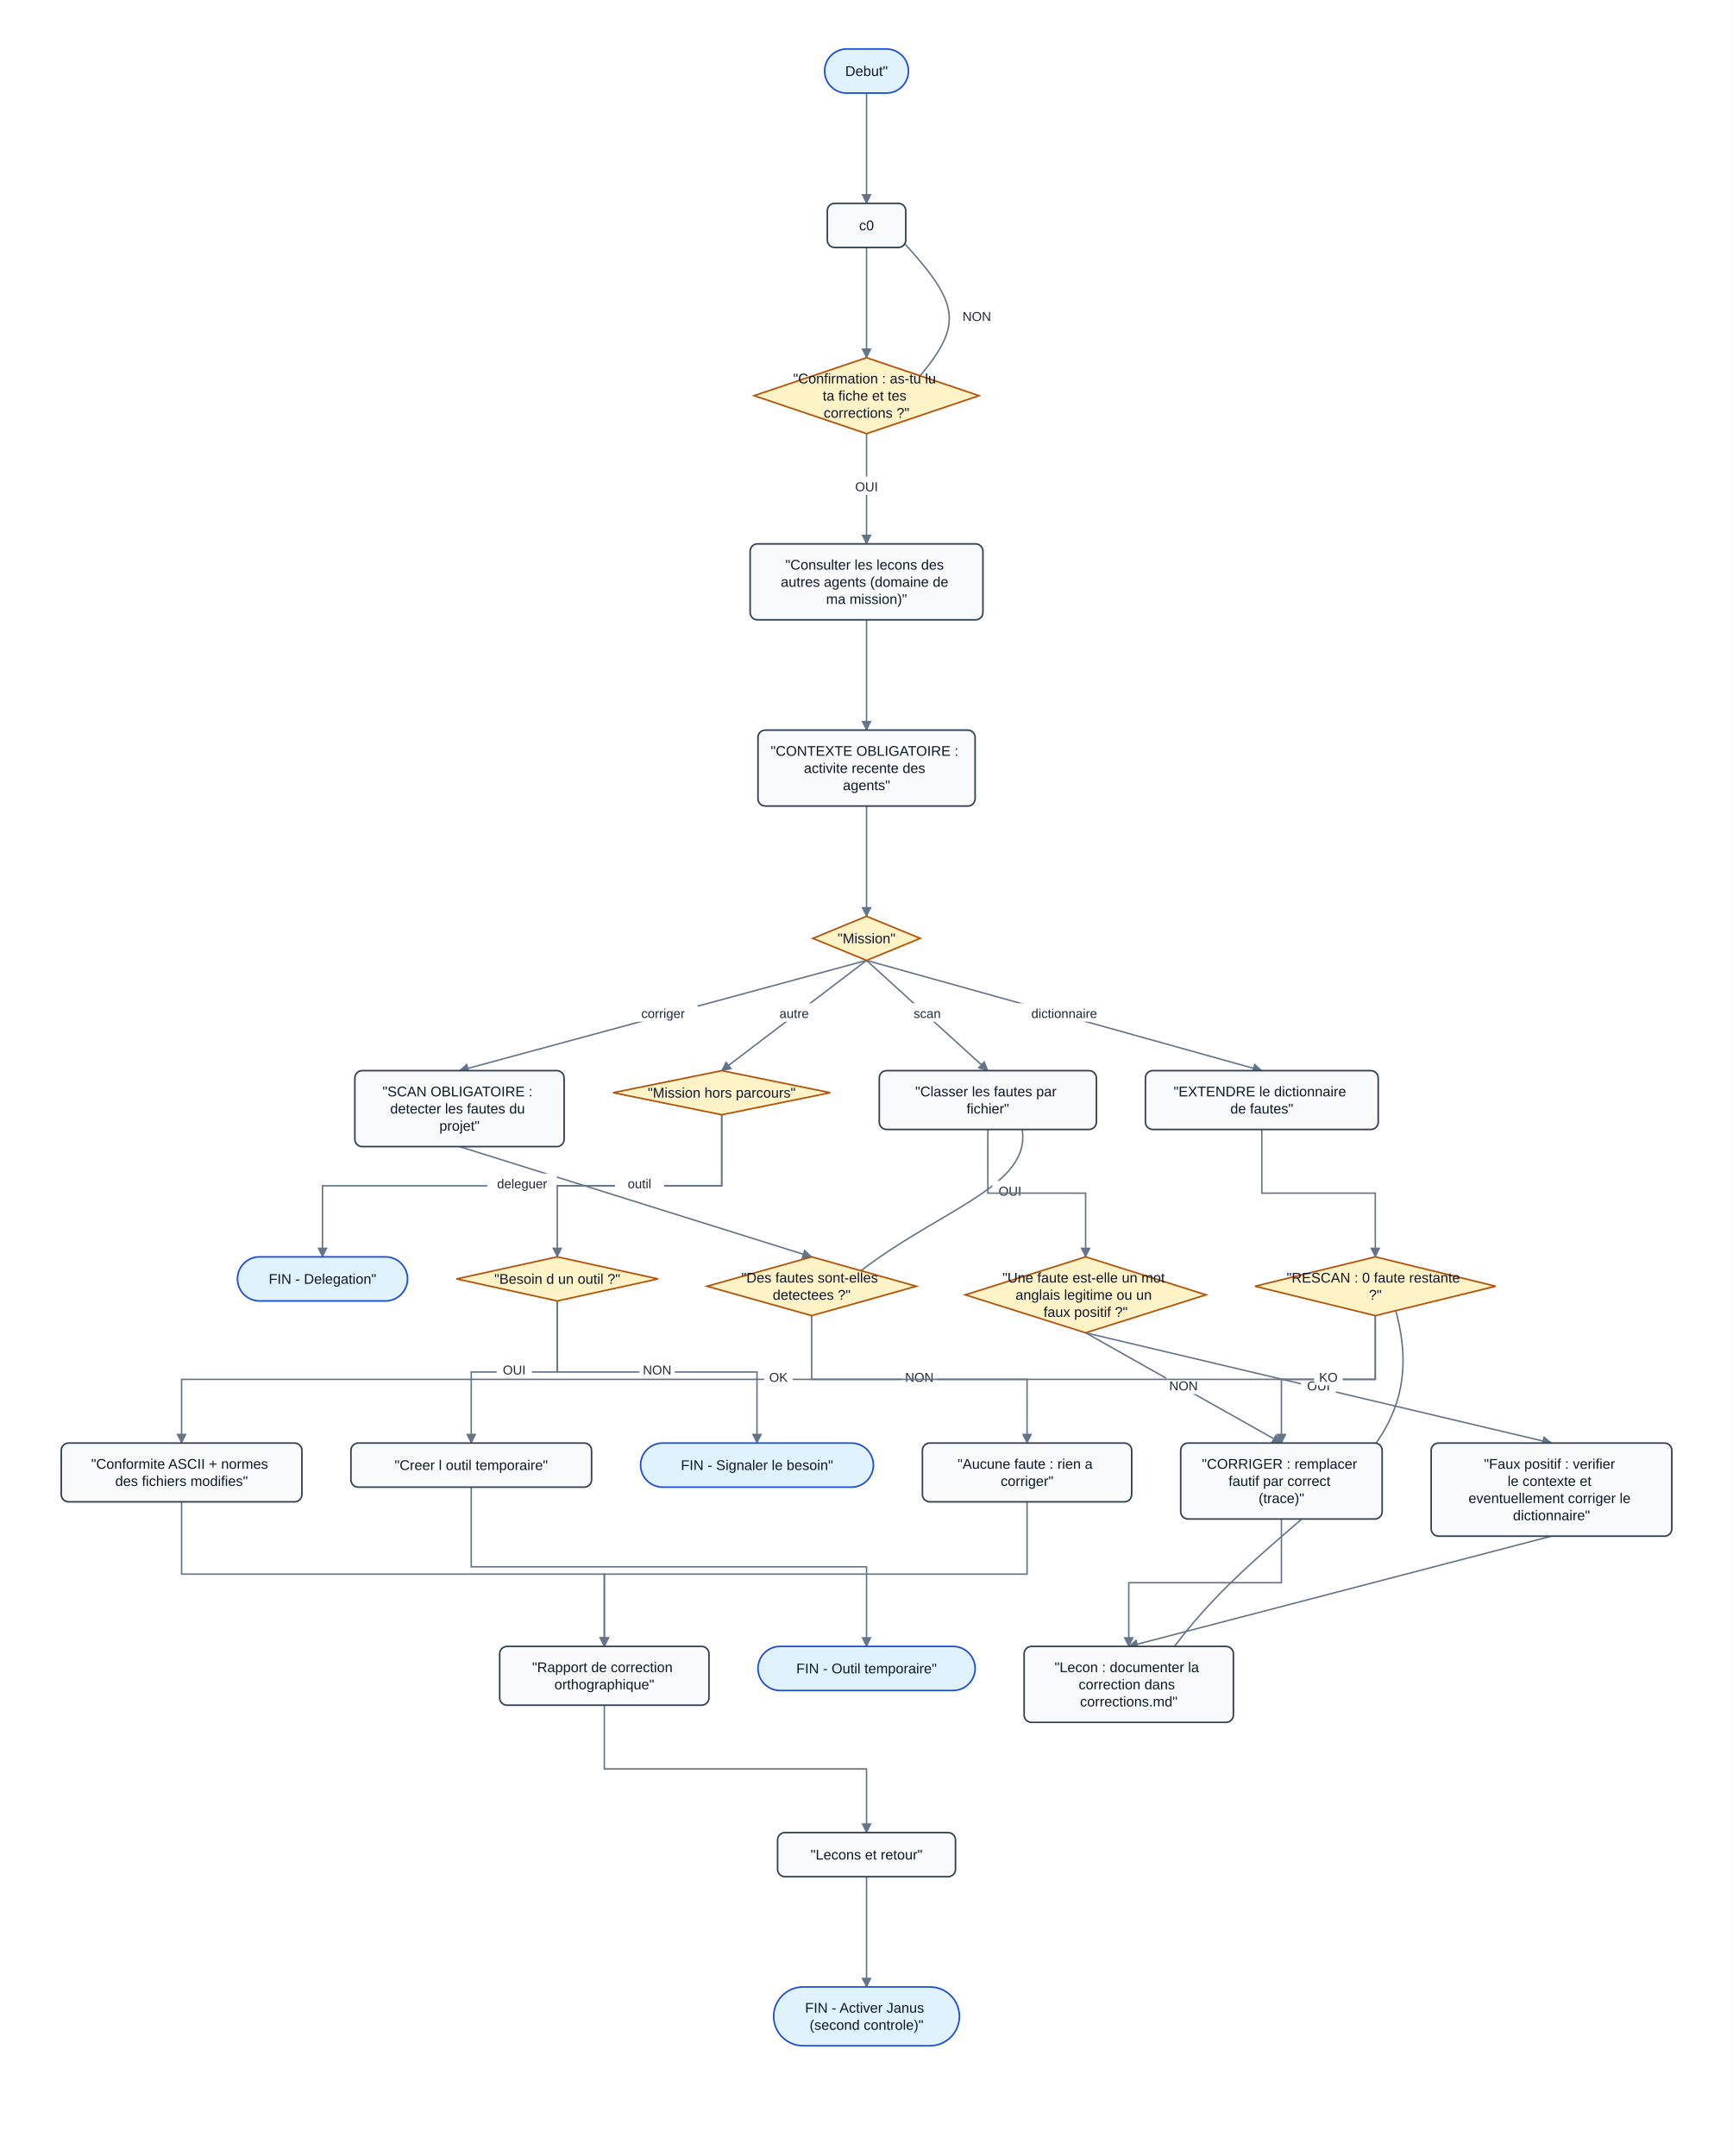
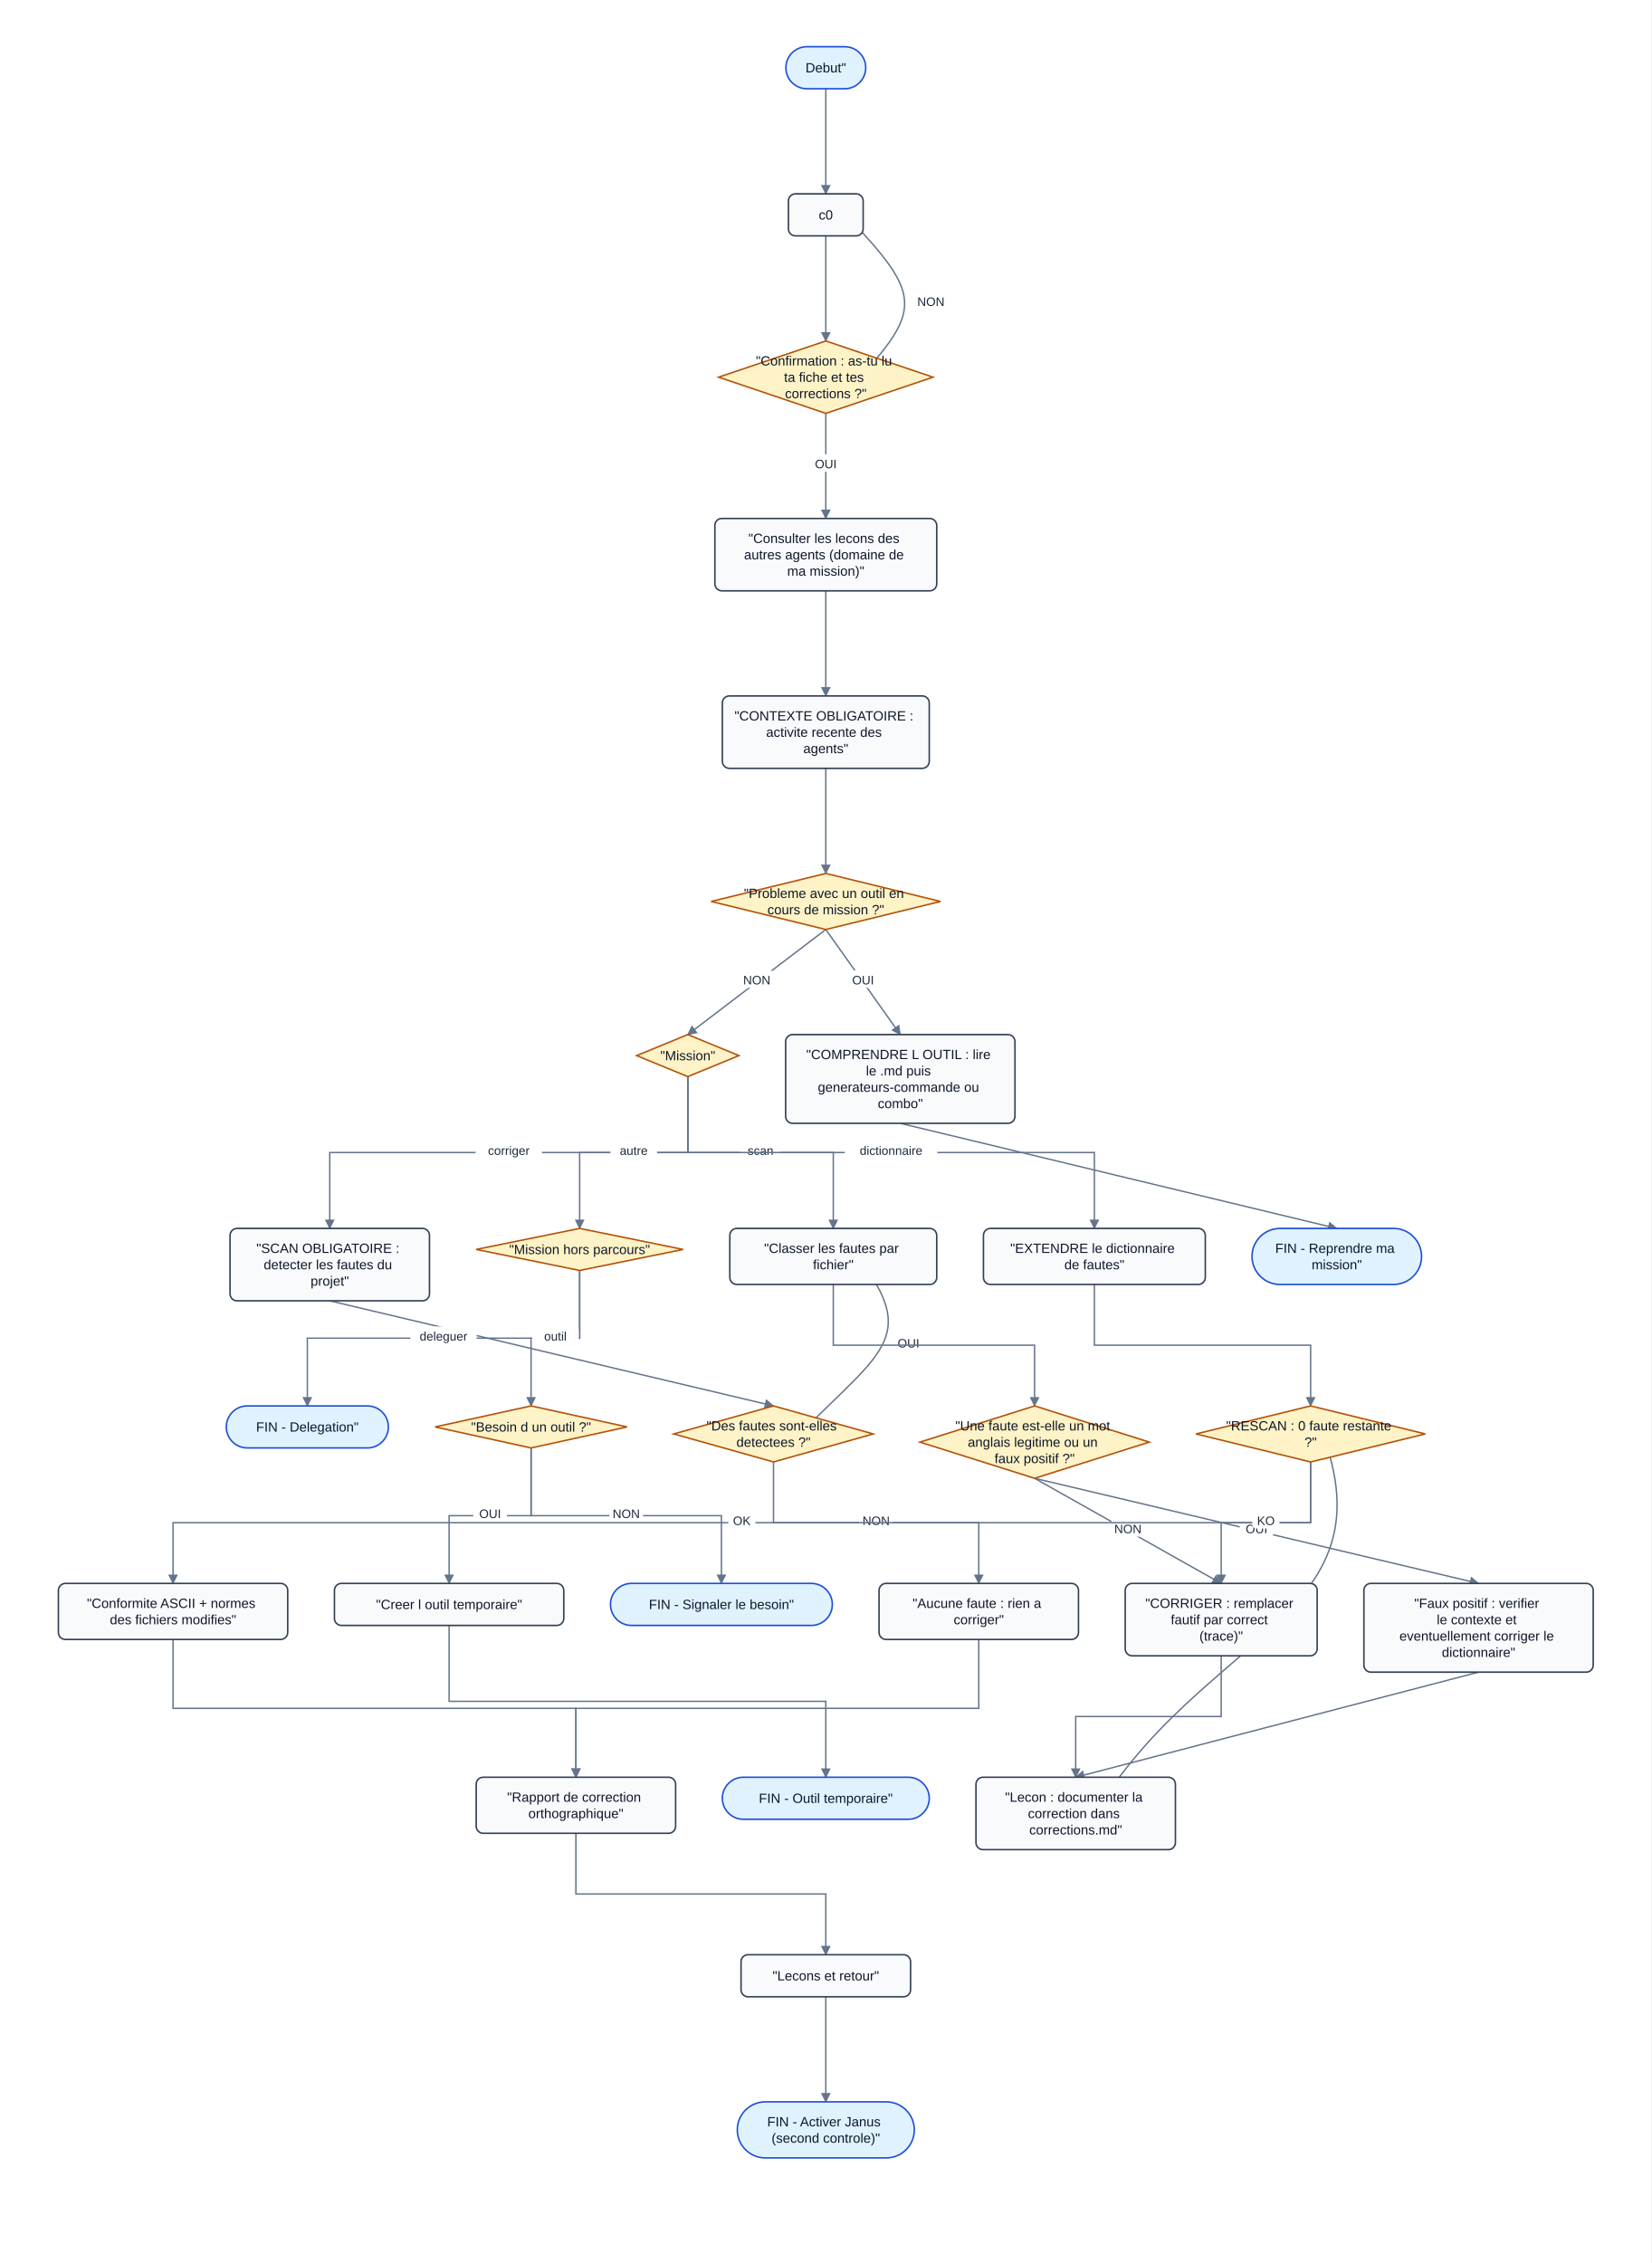
- <svg xmlns="http://www.w3.org/2000/svg" width="1414" height="1760" viewBox="0 0 1414 1760" font-family="Arial, Helvetica, sans-serif">
+ <svg xmlns="http://www.w3.org/2000/svg" width="1414" height="1938" viewBox="0 0 1414 1938" font-family="Arial, Helvetica, sans-serif">
  <defs>
    <marker id="fleche" viewBox="0 0 10 10" refX="9" refY="5" markerWidth="7" markerHeight="7" orient="auto-start-reverse">
      <path d="M 0 0 L 10 5 L 0 10 z" fill="#64748b" />
    </marker>
  </defs>
-   <rect width="1414" height="1760" fill="#ffffff" />
+   <rect width="1414" height="1938" fill="#ffffff" />
  <path d="M 707.2 76.0 L 707.2 166.0" fill="none" stroke="#64748b" stroke-width="1.2" marker-end="url(#fleche)" />
  <path d="M 707.2 202.0 L 707.2 292.0" fill="none" stroke="#64748b" stroke-width="1.2" marker-end="url(#fleche)" />
  <path d="M 707.2 354.0 L 707.2 444.0" fill="none" stroke="#64748b" stroke-width="1.2" marker-end="url(#fleche)" />
  <rect x="692.8" y="389.0" width="28.8" height="15" rx="3" fill="#ffffff" stroke="none" />
  <text x="707.2" y="401.0" text-anchor="middle" font-size="10.5" fill="#1e293b">OUI</text>
  <path d="M 707.2 354.0 C 797.2 260.0, 797.2 260.0, 707.2 166.0" fill="none" stroke="#64748b" stroke-width="1.2" marker-end="url(#fleche)" />
  <rect x="782.8" y="250.0" width="28.8" height="15" rx="3" fill="#ffffff" stroke="none" />
  <text x="797.2" y="262.0" text-anchor="middle" font-size="10.5" fill="#1e293b">NON</text>
  <path d="M 707.2 658.0 L 707.2 748.0" fill="none" stroke="#64748b" stroke-width="1.2" marker-end="url(#fleche)" />
  <path d="M 707.2 506.0 L 707.2 596.0" fill="none" stroke="#64748b" stroke-width="1.2" marker-end="url(#fleche)" />
-   <path d="M 707.2 784.0 L 375.0 874.0" fill="none" stroke="#64748b" stroke-width="1.2" marker-end="url(#fleche)" />
-   <rect x="512.7" y="819.0" width="56.8" height="15" rx="3" fill="#ffffff" stroke="none" />
-   <text x="541.1" y="831.0" text-anchor="middle" font-size="10.5" fill="#1e293b">corriger</text>
-   <path d="M 707.2 784.0 L 806.2 874.0" fill="none" stroke="#64748b" stroke-width="1.2" marker-end="url(#fleche)" />
-   <rect x="739.5" y="819.0" width="34.4" height="15" rx="3" fill="#ffffff" stroke="none" />
-   <text x="756.7" y="831.0" text-anchor="middle" font-size="10.5" fill="#1e293b">scan</text>
-   <path d="M 707.2 784.0 L 1029.8 874.0" fill="none" stroke="#64748b" stroke-width="1.2" marker-end="url(#fleche)" />
-   <rect x="828.9" y="819.0" width="79.2" height="15" rx="3" fill="#ffffff" stroke="none" />
-   <text x="868.5" y="831.0" text-anchor="middle" font-size="10.5" fill="#1e293b">dictionnaire</text>
-   <path d="M 707.2 784.0 L 589.0 874.0" fill="none" stroke="#64748b" stroke-width="1.2" marker-end="url(#fleche)" />
-   <rect x="628.1" y="819.0" width="40.0" height="15" rx="3" fill="#ffffff" stroke="none" />
-   <text x="648.1" y="831.0" text-anchor="middle" font-size="10.5" fill="#1e293b">autre</text>
-   <path d="M 148.2 1226.0 V 1285.0 H 493.2 V 1344.0" fill="none" stroke="#64748b" stroke-width="1.2" marker-end="url(#fleche)" />
-   <path d="M 493.2 1392.0 V 1444.0 H 707.2 V 1496.0" fill="none" stroke="#64748b" stroke-width="1.2" marker-end="url(#fleche)" />
-   <path d="M 707.2 1532.0 L 707.2 1622.0" fill="none" stroke="#64748b" stroke-width="1.2" marker-end="url(#fleche)" />
-   <path d="M 375.0 936.0 L 662.4 1026.0" fill="none" stroke="#64748b" stroke-width="1.2" marker-end="url(#fleche)" />
-   <path d="M 589.0 910.0 V 968.0 H 263.2 V 1026.0" fill="none" stroke="#64748b" stroke-width="1.2" marker-end="url(#fleche)" />
-   <rect x="397.7" y="958.0" width="56.8" height="15" rx="3" fill="#ffffff" stroke="none" />
-   <text x="426.1" y="970.0" text-anchor="middle" font-size="10.5" fill="#1e293b">deleguer</text>
-   <path d="M 589.0 910.0 V 968.0 H 454.8 V 1026.0" fill="none" stroke="#64748b" stroke-width="1.2" marker-end="url(#fleche)" />
-   <rect x="501.9" y="958.0" width="40.0" height="15" rx="3" fill="#ffffff" stroke="none" />
-   <text x="521.9" y="970.0" text-anchor="middle" font-size="10.5" fill="#1e293b">outil</text>
-   <path d="M 454.8 1062.0 V 1120.0 H 384.6 V 1178.0" fill="none" stroke="#64748b" stroke-width="1.2" marker-end="url(#fleche)" />
-   <rect x="405.3" y="1110.0" width="28.8" height="15" rx="3" fill="#ffffff" stroke="none" />
-   <text x="419.7" y="1122.0" text-anchor="middle" font-size="10.5" fill="#1e293b">OUI</text>
-   <path d="M 454.8 1062.0 V 1120.0 H 617.8 V 1178.0" fill="none" stroke="#64748b" stroke-width="1.2" marker-end="url(#fleche)" />
-   <rect x="521.9" y="1110.0" width="28.8" height="15" rx="3" fill="#ffffff" stroke="none" />
-   <text x="536.3" y="1122.0" text-anchor="middle" font-size="10.5" fill="#1e293b">NON</text>
-   <path d="M 384.6 1214.0 V 1279.0 H 707.2 V 1344.0" fill="none" stroke="#64748b" stroke-width="1.2" marker-end="url(#fleche)" />
-   <path d="M 662.4 1074.0 C 752.4 974.0, 896.2 974.0, 806.2 874.0" fill="none" stroke="#64748b" stroke-width="1.2" marker-end="url(#fleche)" />
-   <rect x="809.9" y="964.0" width="28.8" height="15" rx="3" fill="#ffffff" stroke="none" />
-   <text x="824.3" y="976.0" text-anchor="middle" font-size="10.5" fill="#1e293b">OUI</text>
-   <path d="M 662.4 1074.0 V 1126.0 H 838.2 V 1178.0" fill="none" stroke="#64748b" stroke-width="1.2" marker-end="url(#fleche)" />
-   <rect x="735.9" y="1116.0" width="28.8" height="15" rx="3" fill="#ffffff" stroke="none" />
-   <text x="750.3" y="1128.0" text-anchor="middle" font-size="10.5" fill="#1e293b">NON</text>
-   <path d="M 838.2 1226.0 V 1285.0 H 493.2 V 1344.0" fill="none" stroke="#64748b" stroke-width="1.2" marker-end="url(#fleche)" />
-   <path d="M 806.2 922.0 V 974.0 H 886.0 V 1026.0" fill="none" stroke="#64748b" stroke-width="1.2" marker-end="url(#fleche)" />
-   <path d="M 886.0 1088.0 L 1045.8 1178.0" fill="none" stroke="#64748b" stroke-width="1.2" marker-end="url(#fleche)" />
-   <rect x="951.5" y="1123.0" width="28.8" height="15" rx="3" fill="#ffffff" stroke="none" />
-   <text x="965.9" y="1135.0" text-anchor="middle" font-size="10.5" fill="#1e293b">NON</text>
-   <path d="M 886.0 1088.0 L 1266.2 1178.0" fill="none" stroke="#64748b" stroke-width="1.2" marker-end="url(#fleche)" />
-   <rect x="1061.7" y="1123.0" width="28.8" height="15" rx="3" fill="#ffffff" stroke="none" />
-   <text x="1076.1" y="1135.0" text-anchor="middle" font-size="10.5" fill="#1e293b">OUI</text>
-   <path d="M 1045.8 1240.0 V 1292.0 H 921.2 V 1344.0" fill="none" stroke="#64748b" stroke-width="1.2" marker-end="url(#fleche)" />
-   <path d="M 1029.8 922.0 V 974.0 H 1122.4 V 1026.0" fill="none" stroke="#64748b" stroke-width="1.2" marker-end="url(#fleche)" />
-   <path d="M 1122.4 1074.0 V 1126.0 H 148.2 V 1178.0" fill="none" stroke="#64748b" stroke-width="1.2" marker-end="url(#fleche)" />
-   <rect x="623.7" y="1116.0" width="23.2" height="15" rx="3" fill="#ffffff" stroke="none" />
-   <text x="635.3" y="1128.0" text-anchor="middle" font-size="10.5" fill="#1e293b">OK</text>
-   <path d="M 1122.4 1074.0 V 1126.0 H 1045.8 V 1178.0" fill="none" stroke="#64748b" stroke-width="1.2" marker-end="url(#fleche)" />
-   <rect x="1072.5" y="1116.0" width="23.2" height="15" rx="3" fill="#ffffff" stroke="none" />
-   <text x="1084.1" y="1128.0" text-anchor="middle" font-size="10.5" fill="#1e293b">KO</text>
-   <path d="M 921.2 1406.0 C 1011.2 1216.0, 1212.4 1216.0, 1122.4 1026.0" fill="none" stroke="#64748b" stroke-width="1.2" marker-end="url(#fleche)" />
-   <path d="M 1266.2 1254.0 L 921.2 1344.0" fill="none" stroke="#64748b" stroke-width="1.2" marker-end="url(#fleche)" />
+   <path d="M 589.0 922.0 V 987.0 H 282.4 V 1052.0" fill="none" stroke="#64748b" stroke-width="1.2" marker-end="url(#fleche)" />
+   <rect x="407.3" y="977.0" width="56.8" height="15" rx="3" fill="#ffffff" stroke="none" />
+   <text x="435.7" y="989.0" text-anchor="middle" font-size="10.5" fill="#1e293b">corriger</text>
+   <path d="M 589.0 922.0 V 987.0 H 713.6 V 1052.0" fill="none" stroke="#64748b" stroke-width="1.2" marker-end="url(#fleche)" />
+   <rect x="634.1" y="977.0" width="34.4" height="15" rx="3" fill="#ffffff" stroke="none" />
+   <text x="651.3" y="989.0" text-anchor="middle" font-size="10.5" fill="#1e293b">scan</text>
+   <path d="M 589.0 922.0 V 987.0 H 937.2 V 1052.0" fill="none" stroke="#64748b" stroke-width="1.2" marker-end="url(#fleche)" />
+   <rect x="723.5" y="977.0" width="79.2" height="15" rx="3" fill="#ffffff" stroke="none" />
+   <text x="763.1" y="989.0" text-anchor="middle" font-size="10.5" fill="#1e293b">dictionnaire</text>
+   <path d="M 589.0 922.0 V 987.0 H 496.4 V 1052.0" fill="none" stroke="#64748b" stroke-width="1.2" marker-end="url(#fleche)" />
+   <rect x="522.7" y="977.0" width="40.0" height="15" rx="3" fill="#ffffff" stroke="none" />
+   <text x="542.7" y="989.0" text-anchor="middle" font-size="10.5" fill="#1e293b">autre</text>
+   <path d="M 148.2 1404.0 V 1463.0 H 493.2 V 1522.0" fill="none" stroke="#64748b" stroke-width="1.2" marker-end="url(#fleche)" />
+   <path d="M 493.2 1570.0 V 1622.0 H 707.2 V 1674.0" fill="none" stroke="#64748b" stroke-width="1.2" marker-end="url(#fleche)" />
+   <path d="M 707.2 1710.0 L 707.2 1800.0" fill="none" stroke="#64748b" stroke-width="1.2" marker-end="url(#fleche)" />
+   <path d="M 282.4 1114.0 L 662.4 1204.0" fill="none" stroke="#64748b" stroke-width="1.2" marker-end="url(#fleche)" />
+   <path d="M 496.4 1088.0 V 1146.0 H 263.2 V 1204.0" fill="none" stroke="#64748b" stroke-width="1.2" marker-end="url(#fleche)" />
+   <rect x="351.4" y="1136.0" width="56.8" height="15" rx="3" fill="#ffffff" stroke="none" />
+   <text x="379.8" y="1148.0" text-anchor="middle" font-size="10.5" fill="#1e293b">deleguer</text>
+   <path d="M 496.4 1088.0 V 1146.0 H 454.8 V 1204.0" fill="none" stroke="#64748b" stroke-width="1.2" marker-end="url(#fleche)" />
+   <rect x="455.6" y="1136.0" width="40.0" height="15" rx="3" fill="#ffffff" stroke="none" />
+   <text x="475.6" y="1148.0" text-anchor="middle" font-size="10.5" fill="#1e293b">outil</text>
+   <path d="M 454.8 1240.0 V 1298.0 H 384.6 V 1356.0" fill="none" stroke="#64748b" stroke-width="1.2" marker-end="url(#fleche)" />
+   <rect x="405.3" y="1288.0" width="28.8" height="15" rx="3" fill="#ffffff" stroke="none" />
+   <text x="419.7" y="1300.0" text-anchor="middle" font-size="10.5" fill="#1e293b">OUI</text>
+   <path d="M 454.8 1240.0 V 1298.0 H 617.8 V 1356.0" fill="none" stroke="#64748b" stroke-width="1.2" marker-end="url(#fleche)" />
+   <rect x="521.9" y="1288.0" width="28.8" height="15" rx="3" fill="#ffffff" stroke="none" />
+   <text x="536.3" y="1300.0" text-anchor="middle" font-size="10.5" fill="#1e293b">NON</text>
+   <path d="M 384.6 1392.0 V 1457.0 H 707.2 V 1522.0" fill="none" stroke="#64748b" stroke-width="1.2" marker-end="url(#fleche)" />
+   <path d="M 662.4 1252.0 C 752.4 1152.0, 803.6 1152.0, 713.6 1052.0" fill="none" stroke="#64748b" stroke-width="1.2" marker-end="url(#fleche)" />
+   <rect x="763.6" y="1142.0" width="28.8" height="15" rx="3" fill="#ffffff" stroke="none" />
+   <text x="778.0" y="1154.0" text-anchor="middle" font-size="10.5" fill="#1e293b">OUI</text>
+   <path d="M 662.4 1252.0 V 1304.0 H 838.2 V 1356.0" fill="none" stroke="#64748b" stroke-width="1.2" marker-end="url(#fleche)" />
+   <rect x="735.9" y="1294.0" width="28.8" height="15" rx="3" fill="#ffffff" stroke="none" />
+   <text x="750.3" y="1306.0" text-anchor="middle" font-size="10.5" fill="#1e293b">NON</text>
+   <path d="M 838.2 1404.0 V 1463.0 H 493.2 V 1522.0" fill="none" stroke="#64748b" stroke-width="1.2" marker-end="url(#fleche)" />
+   <path d="M 713.6 1100.0 V 1152.0 H 886.0 V 1204.0" fill="none" stroke="#64748b" stroke-width="1.2" marker-end="url(#fleche)" />
+   <path d="M 886.0 1266.0 L 1045.8 1356.0" fill="none" stroke="#64748b" stroke-width="1.2" marker-end="url(#fleche)" />
+   <rect x="951.5" y="1301.0" width="28.8" height="15" rx="3" fill="#ffffff" stroke="none" />
+   <text x="965.9" y="1313.0" text-anchor="middle" font-size="10.5" fill="#1e293b">NON</text>
+   <path d="M 886.0 1266.0 L 1266.2 1356.0" fill="none" stroke="#64748b" stroke-width="1.2" marker-end="url(#fleche)" />
+   <rect x="1061.7" y="1301.0" width="28.8" height="15" rx="3" fill="#ffffff" stroke="none" />
+   <text x="1076.1" y="1313.0" text-anchor="middle" font-size="10.5" fill="#1e293b">OUI</text>
+   <path d="M 1045.8 1418.0 V 1470.0 H 921.2 V 1522.0" fill="none" stroke="#64748b" stroke-width="1.2" marker-end="url(#fleche)" />
+   <path d="M 937.2 1100.0 V 1152.0 H 1122.4 V 1204.0" fill="none" stroke="#64748b" stroke-width="1.2" marker-end="url(#fleche)" />
+   <path d="M 1122.4 1252.0 V 1304.0 H 148.2 V 1356.0" fill="none" stroke="#64748b" stroke-width="1.2" marker-end="url(#fleche)" />
+   <rect x="623.7" y="1294.0" width="23.2" height="15" rx="3" fill="#ffffff" stroke="none" />
+   <text x="635.3" y="1306.0" text-anchor="middle" font-size="10.5" fill="#1e293b">OK</text>
+   <path d="M 1122.4 1252.0 V 1304.0 H 1045.8 V 1356.0" fill="none" stroke="#64748b" stroke-width="1.2" marker-end="url(#fleche)" />
+   <rect x="1072.5" y="1294.0" width="23.2" height="15" rx="3" fill="#ffffff" stroke="none" />
+   <text x="1084.1" y="1306.0" text-anchor="middle" font-size="10.5" fill="#1e293b">KO</text>
+   <path d="M 921.2 1584.0 C 1011.2 1394.0, 1212.4 1394.0, 1122.4 1204.0" fill="none" stroke="#64748b" stroke-width="1.2" marker-end="url(#fleche)" />
+   <path d="M 1266.2 1432.0 L 921.2 1522.0" fill="none" stroke="#64748b" stroke-width="1.2" marker-end="url(#fleche)" />
+   <path d="M 707.2 796.0 L 771.0 886.0" fill="none" stroke="#64748b" stroke-width="1.2" marker-end="url(#fleche)" />
+   <rect x="724.7" y="831.0" width="28.8" height="15" rx="3" fill="#ffffff" stroke="none" />
+   <text x="739.1" y="843.0" text-anchor="middle" font-size="10.5" fill="#1e293b">OUI</text>
+   <path d="M 707.2 796.0 L 589.0 886.0" fill="none" stroke="#64748b" stroke-width="1.2" marker-end="url(#fleche)" />
+   <rect x="633.7" y="831.0" width="28.8" height="15" rx="3" fill="#ffffff" stroke="none" />
+   <text x="648.1" y="843.0" text-anchor="middle" font-size="10.5" fill="#1e293b">NON</text>
+   <path d="M 771.0 962.0 L 1144.8 1052.0" fill="none" stroke="#64748b" stroke-width="1.2" marker-end="url(#fleche)" />
  <rect x="673.0" y="40.0" width="68.4" height="36.0" rx="18.0" fill="#e0f2fe" stroke="#1d4ed8" stroke-width="1.3" />
  <text x="707.2" y="62.0" text-anchor="middle" font-size="11.5" fill="#0f172a">
    <tspan x="707.2" dy="0">Debut"</tspan>
  </text>
  <rect x="675.2" y="166.0" width="64.0" height="36.0" rx="6.0" fill="#f8fafc" stroke="#334155" stroke-width="1.3" />
  <text x="707.2" y="188.0" text-anchor="middle" font-size="11.5" fill="#0f172a">
    <tspan x="707.2" dy="0">c0</tspan>
  </text>
  <path d="M 707.2 292.0 L 799.0 323.0 L 707.2 354.0 L 615.4 323.0 Z" fill="#fef3c7" stroke="#b45309" stroke-width="1.3" />
  <text x="707.2" y="313.0" text-anchor="middle" font-size="11.5" fill="#0f172a">
    <tspan x="707.2" dy="0">"Confirmation : as-tu lu</tspan>
    <tspan x="707.2" dy="14">ta fiche et tes</tspan>
    <tspan x="707.2" dy="14">corrections ?"</tspan>
  </text>
  <rect x="618.6" y="596.0" width="177.2" height="62.0" rx="6.0" fill="#f8fafc" stroke="#334155" stroke-width="1.3" />
  <text x="707.2" y="617.0" text-anchor="middle" font-size="11.5" fill="#0f172a">
    <tspan x="707.2" dy="0">"CONTEXTE OBLIGATOIRE :</tspan>
    <tspan x="707.2" dy="14">activite recente des</tspan>
    <tspan x="707.2" dy="14">agents"</tspan>
  </text>
  <rect x="612.2" y="444.0" width="190.0" height="62.0" rx="6.0" fill="#f8fafc" stroke="#334155" stroke-width="1.3" />
  <text x="707.2" y="465.0" text-anchor="middle" font-size="11.5" fill="#0f172a">
    <tspan x="707.2" dy="0">"Consulter les lecons des</tspan>
    <tspan x="707.2" dy="14">autres agents (domaine de</tspan>
    <tspan x="707.2" dy="14">ma mission)"</tspan>
  </text>
-   <path d="M 707.2 748.0 L 751.0 766.0 L 707.2 784.0 L 663.4 766.0 Z" fill="#fef3c7" stroke="#b45309" stroke-width="1.3" />
-   <text x="707.2" y="770.0" text-anchor="middle" font-size="11.5" fill="#0f172a">
-     <tspan x="707.2" dy="0">"Mission"</tspan>
-   </text>
-   <rect x="50.0" y="1178.0" width="196.4" height="48.0" rx="6.0" fill="#f8fafc" stroke="#334155" stroke-width="1.3" />
-   <text x="148.2" y="1199.0" text-anchor="middle" font-size="11.5" fill="#0f172a">
+   <path d="M 589.0 886.0 L 632.8 904.0 L 589.0 922.0 L 545.2 904.0 Z" fill="#fef3c7" stroke="#b45309" stroke-width="1.3" />
+   <text x="589.0" y="908.0" text-anchor="middle" font-size="11.5" fill="#0f172a">
+     <tspan x="589.0" dy="0">"Mission"</tspan>
+   </text>
+   <rect x="50.0" y="1356.0" width="196.4" height="48.0" rx="6.0" fill="#f8fafc" stroke="#334155" stroke-width="1.3" />
+   <text x="148.2" y="1377.0" text-anchor="middle" font-size="11.5" fill="#0f172a">
    <tspan x="148.2" dy="0">"Conformite ASCII + normes</tspan>
    <tspan x="148.2" dy="14">des fichiers modifies"</tspan>
  </text>
-   <rect x="407.8" y="1344.0" width="170.8" height="48.0" rx="6.0" fill="#f8fafc" stroke="#334155" stroke-width="1.3" />
-   <text x="493.2" y="1365.0" text-anchor="middle" font-size="11.5" fill="#0f172a">
+   <rect x="407.8" y="1522.0" width="170.8" height="48.0" rx="6.0" fill="#f8fafc" stroke="#334155" stroke-width="1.3" />
+   <text x="493.2" y="1543.0" text-anchor="middle" font-size="11.5" fill="#0f172a">
    <tspan x="493.2" dy="0">"Rapport de correction</tspan>
    <tspan x="493.2" dy="14">orthographique"</tspan>
  </text>
-   <rect x="634.6" y="1496.0" width="145.2" height="36.0" rx="6.0" fill="#f8fafc" stroke="#334155" stroke-width="1.3" />
-   <text x="707.2" y="1518.0" text-anchor="middle" font-size="11.5" fill="#0f172a">
+   <rect x="634.6" y="1674.0" width="145.2" height="36.0" rx="6.0" fill="#f8fafc" stroke="#334155" stroke-width="1.3" />
+   <text x="707.2" y="1696.0" text-anchor="middle" font-size="11.5" fill="#0f172a">
    <tspan x="707.2" dy="0">"Lecons et retour"</tspan>
  </text>
-   <rect x="631.4" y="1622.0" width="151.6" height="48.0" rx="24.0" fill="#e0f2fe" stroke="#1d4ed8" stroke-width="1.3" />
-   <text x="707.2" y="1643.0" text-anchor="middle" font-size="11.5" fill="#0f172a">
+   <rect x="631.4" y="1800.0" width="151.6" height="48.0" rx="24.0" fill="#e0f2fe" stroke="#1d4ed8" stroke-width="1.3" />
+   <text x="707.2" y="1821.0" text-anchor="middle" font-size="11.5" fill="#0f172a">
    <tspan x="707.2" dy="0">FIN - Activer Janus</tspan>
    <tspan x="707.2" dy="14">(second controle)"</tspan>
  </text>
-   <rect x="289.6" y="874.0" width="170.8" height="62.0" rx="6.0" fill="#f8fafc" stroke="#334155" stroke-width="1.3" />
-   <text x="375.0" y="895.0" text-anchor="middle" font-size="11.5" fill="#0f172a">
-     <tspan x="375.0" dy="0">"SCAN OBLIGATOIRE :</tspan>
-     <tspan x="375.0" dy="14">detecter les fautes du</tspan>
-     <tspan x="375.0" dy="14">projet"</tspan>
-   </text>
-   <path d="M 589.0 874.0 L 677.6 892.0 L 589.0 910.0 L 500.4 892.0 Z" fill="#fef3c7" stroke="#b45309" stroke-width="1.3" />
-   <text x="589.0" y="896.0" text-anchor="middle" font-size="11.5" fill="#0f172a">
-     <tspan x="589.0" dy="0">"Mission hors parcours"</tspan>
-   </text>
-   <rect x="193.8" y="1026.0" width="138.8" height="36.0" rx="18.0" fill="#e0f2fe" stroke="#1d4ed8" stroke-width="1.3" />
-   <text x="263.2" y="1048.0" text-anchor="middle" font-size="11.5" fill="#0f172a">
+   <rect x="197.0" y="1052.0" width="170.8" height="62.0" rx="6.0" fill="#f8fafc" stroke="#334155" stroke-width="1.3" />
+   <text x="282.4" y="1073.0" text-anchor="middle" font-size="11.5" fill="#0f172a">
+     <tspan x="282.4" dy="0">"SCAN OBLIGATOIRE :</tspan>
+     <tspan x="282.4" dy="14">detecter les fautes du</tspan>
+     <tspan x="282.4" dy="14">projet"</tspan>
+   </text>
+   <path d="M 496.4 1052.0 L 585.0 1070.0 L 496.4 1088.0 L 407.8 1070.0 Z" fill="#fef3c7" stroke="#b45309" stroke-width="1.3" />
+   <text x="496.4" y="1074.0" text-anchor="middle" font-size="11.5" fill="#0f172a">
+     <tspan x="496.4" dy="0">"Mission hors parcours"</tspan>
+   </text>
+   <rect x="193.8" y="1204.0" width="138.8" height="36.0" rx="18.0" fill="#e0f2fe" stroke="#1d4ed8" stroke-width="1.3" />
+   <text x="263.2" y="1226.0" text-anchor="middle" font-size="11.5" fill="#0f172a">
    <tspan x="263.2" dy="0">FIN - Delegation"</tspan>
  </text>
-   <path d="M 454.8 1026.0 L 537.0 1044.0 L 454.8 1062.0 L 372.6 1044.0 Z" fill="#fef3c7" stroke="#b45309" stroke-width="1.3" />
-   <text x="454.8" y="1048.0" text-anchor="middle" font-size="11.5" fill="#0f172a">
+   <path d="M 454.8 1204.0 L 537.0 1222.0 L 454.8 1240.0 L 372.6 1222.0 Z" fill="#fef3c7" stroke="#b45309" stroke-width="1.3" />
+   <text x="454.8" y="1226.0" text-anchor="middle" font-size="11.5" fill="#0f172a">
    <tspan x="454.8" dy="0">"Besoin d un outil ?"</tspan>
  </text>
-   <rect x="286.4" y="1178.0" width="196.4" height="36.0" rx="6.0" fill="#f8fafc" stroke="#334155" stroke-width="1.3" />
-   <text x="384.6" y="1200.0" text-anchor="middle" font-size="11.5" fill="#0f172a">
+   <rect x="286.4" y="1356.0" width="196.4" height="36.0" rx="6.0" fill="#f8fafc" stroke="#334155" stroke-width="1.3" />
+   <text x="384.6" y="1378.0" text-anchor="middle" font-size="11.5" fill="#0f172a">
    <tspan x="384.6" dy="0">"Creer l outil temporaire"</tspan>
  </text>
-   <rect x="618.6" y="1344.0" width="177.2" height="36.0" rx="18.0" fill="#e0f2fe" stroke="#1d4ed8" stroke-width="1.3" />
-   <text x="707.2" y="1366.0" text-anchor="middle" font-size="11.5" fill="#0f172a">
+   <rect x="618.6" y="1522.0" width="177.2" height="36.0" rx="18.0" fill="#e0f2fe" stroke="#1d4ed8" stroke-width="1.3" />
+   <text x="707.2" y="1544.0" text-anchor="middle" font-size="11.5" fill="#0f172a">
    <tspan x="707.2" dy="0">FIN - Outil temporaire"</tspan>
  </text>
-   <rect x="522.8" y="1178.0" width="190.0" height="36.0" rx="18.0" fill="#e0f2fe" stroke="#1d4ed8" stroke-width="1.3" />
-   <text x="617.8" y="1200.0" text-anchor="middle" font-size="11.5" fill="#0f172a">
+   <rect x="522.8" y="1356.0" width="190.0" height="36.0" rx="18.0" fill="#e0f2fe" stroke="#1d4ed8" stroke-width="1.3" />
+   <text x="617.8" y="1378.0" text-anchor="middle" font-size="11.5" fill="#0f172a">
    <tspan x="617.8" dy="0">FIN - Signaler le besoin"</tspan>
  </text>
-   <path d="M 662.4 1026.0 L 747.8 1050.0 L 662.4 1074.0 L 577.0 1050.0 Z" fill="#fef3c7" stroke="#b45309" stroke-width="1.3" />
-   <text x="662.4" y="1047.0" text-anchor="middle" font-size="11.5" fill="#0f172a">
+   <path d="M 662.4 1204.0 L 747.8 1228.0 L 662.4 1252.0 L 577.0 1228.0 Z" fill="#fef3c7" stroke="#b45309" stroke-width="1.3" />
+   <text x="662.4" y="1225.0" text-anchor="middle" font-size="11.5" fill="#0f172a">
    <tspan x="662.4" dy="0">"Des fautes sont-elles</tspan>
    <tspan x="662.4" dy="14">detectees ?"</tspan>
  </text>
-   <rect x="752.8" y="1178.0" width="170.8" height="48.0" rx="6.0" fill="#f8fafc" stroke="#334155" stroke-width="1.3" />
-   <text x="838.2" y="1199.0" text-anchor="middle" font-size="11.5" fill="#0f172a">
+   <rect x="752.8" y="1356.0" width="170.8" height="48.0" rx="6.0" fill="#f8fafc" stroke="#334155" stroke-width="1.3" />
+   <text x="838.2" y="1377.0" text-anchor="middle" font-size="11.5" fill="#0f172a">
    <tspan x="838.2" dy="0">"Aucune faute : rien a</tspan>
    <tspan x="838.2" dy="14">corriger"</tspan>
  </text>
-   <rect x="717.6" y="874.0" width="177.2" height="48.0" rx="6.0" fill="#f8fafc" stroke="#334155" stroke-width="1.3" />
-   <text x="806.2" y="895.0" text-anchor="middle" font-size="11.5" fill="#0f172a">
-     <tspan x="806.2" dy="0">"Classer les fautes par</tspan>
-     <tspan x="806.2" dy="14">fichier"</tspan>
-   </text>
-   <path d="M 886.0 1026.0 L 984.2 1057.0 L 886.0 1088.0 L 787.8 1057.0 Z" fill="#fef3c7" stroke="#b45309" stroke-width="1.3" />
-   <text x="886.0" y="1047.0" text-anchor="middle" font-size="11.5" fill="#0f172a">
+   <rect x="625.0" y="1052.0" width="177.2" height="48.0" rx="6.0" fill="#f8fafc" stroke="#334155" stroke-width="1.3" />
+   <text x="713.6" y="1073.0" text-anchor="middle" font-size="11.5" fill="#0f172a">
+     <tspan x="713.6" dy="0">"Classer les fautes par</tspan>
+     <tspan x="713.6" dy="14">fichier"</tspan>
+   </text>
+   <path d="M 886.0 1204.0 L 984.2 1235.0 L 886.0 1266.0 L 787.8 1235.0 Z" fill="#fef3c7" stroke="#b45309" stroke-width="1.3" />
+   <text x="886.0" y="1225.0" text-anchor="middle" font-size="11.5" fill="#0f172a">
    <tspan x="886.0" dy="0">"Une faute est-elle un mot</tspan>
    <tspan x="886.0" dy="14">anglais legitime ou un</tspan>
    <tspan x="886.0" dy="14">faux positif ?"</tspan>
  </text>
-   <rect x="963.6" y="1178.0" width="164.4" height="62.0" rx="6.0" fill="#f8fafc" stroke="#334155" stroke-width="1.3" />
-   <text x="1045.8" y="1199.0" text-anchor="middle" font-size="11.5" fill="#0f172a">
+   <rect x="963.6" y="1356.0" width="164.4" height="62.0" rx="6.0" fill="#f8fafc" stroke="#334155" stroke-width="1.3" />
+   <text x="1045.8" y="1377.0" text-anchor="middle" font-size="11.5" fill="#0f172a">
    <tspan x="1045.8" dy="0">"CORRIGER : remplacer</tspan>
    <tspan x="1045.8" dy="14">fautif par correct</tspan>
    <tspan x="1045.8" dy="14">(trace)"</tspan>
  </text>
-   <rect x="934.8" y="874.0" width="190.0" height="48.0" rx="6.0" fill="#f8fafc" stroke="#334155" stroke-width="1.3" />
-   <text x="1029.8" y="895.0" text-anchor="middle" font-size="11.5" fill="#0f172a">
-     <tspan x="1029.8" dy="0">"EXTENDRE le dictionnaire</tspan>
-     <tspan x="1029.8" dy="14">de fautes"</tspan>
-   </text>
-   <path d="M 1122.4 1026.0 L 1220.6 1050.0 L 1122.4 1074.0 L 1024.2 1050.0 Z" fill="#fef3c7" stroke="#b45309" stroke-width="1.3" />
-   <text x="1122.4" y="1047.0" text-anchor="middle" font-size="11.5" fill="#0f172a">
+   <rect x="842.2" y="1052.0" width="190.0" height="48.0" rx="6.0" fill="#f8fafc" stroke="#334155" stroke-width="1.3" />
+   <text x="937.2" y="1073.0" text-anchor="middle" font-size="11.5" fill="#0f172a">
+     <tspan x="937.2" dy="0">"EXTENDRE le dictionnaire</tspan>
+     <tspan x="937.2" dy="14">de fautes"</tspan>
+   </text>
+   <path d="M 1122.4 1204.0 L 1220.6 1228.0 L 1122.4 1252.0 L 1024.2 1228.0 Z" fill="#fef3c7" stroke="#b45309" stroke-width="1.3" />
+   <text x="1122.4" y="1225.0" text-anchor="middle" font-size="11.5" fill="#0f172a">
    <tspan x="1122.4" dy="0">"RESCAN : 0 faute restante</tspan>
    <tspan x="1122.4" dy="14">?"</tspan>
  </text>
-   <rect x="835.8" y="1344.0" width="170.8" height="62.0" rx="6.0" fill="#f8fafc" stroke="#334155" stroke-width="1.3" />
-   <text x="921.2" y="1365.0" text-anchor="middle" font-size="11.5" fill="#0f172a">
+   <rect x="835.8" y="1522.0" width="170.8" height="62.0" rx="6.0" fill="#f8fafc" stroke="#334155" stroke-width="1.3" />
+   <text x="921.2" y="1543.0" text-anchor="middle" font-size="11.5" fill="#0f172a">
    <tspan x="921.2" dy="0">"Lecon : documenter la</tspan>
    <tspan x="921.2" dy="14">correction dans</tspan>
    <tspan x="921.2" dy="14">corrections.md"</tspan>
  </text>
-   <rect x="1168.0" y="1178.0" width="196.4" height="76.0" rx="6.0" fill="#f8fafc" stroke="#334155" stroke-width="1.3" />
-   <text x="1266.2" y="1199.0" text-anchor="middle" font-size="11.5" fill="#0f172a">
+   <rect x="1168.0" y="1356.0" width="196.4" height="76.0" rx="6.0" fill="#f8fafc" stroke="#334155" stroke-width="1.3" />
+   <text x="1266.2" y="1377.0" text-anchor="middle" font-size="11.5" fill="#0f172a">
    <tspan x="1266.2" dy="0">"Faux positif : verifier</tspan>
    <tspan x="1266.2" dy="14">le contexte et</tspan>
    <tspan x="1266.2" dy="14">eventuellement corriger le</tspan>
    <tspan x="1266.2" dy="14">dictionnaire"</tspan>
  </text>
+   <path d="M 707.2 748.0 L 805.4 772.0 L 707.2 796.0 L 609.0 772.0 Z" fill="#fef3c7" stroke="#b45309" stroke-width="1.3" />
+   <text x="707.2" y="769.0" text-anchor="middle" font-size="11.5" fill="#0f172a">
+     <tspan x="707.2" dy="0">"Probleme avec un outil en</tspan>
+     <tspan x="707.2" dy="14">cours de mission ?"</tspan>
+   </text>
+   <rect x="672.8" y="886.0" width="196.4" height="76.0" rx="6.0" fill="#f8fafc" stroke="#334155" stroke-width="1.3" />
+   <text x="771.0" y="907.0" text-anchor="middle" font-size="11.5" fill="#0f172a">
+     <tspan x="771.0" dy="0">"COMPRENDRE L OUTIL : lire</tspan>
+     <tspan x="771.0" dy="14">le .md puis</tspan>
+     <tspan x="771.0" dy="14">generateurs-commande ou</tspan>
+     <tspan x="771.0" dy="14">combo"</tspan>
+   </text>
+   <rect x="1072.2" y="1052.0" width="145.2" height="48.0" rx="24.0" fill="#e0f2fe" stroke="#1d4ed8" stroke-width="1.3" />
+   <text x="1144.8" y="1073.0" text-anchor="middle" font-size="11.5" fill="#0f172a">
+     <tspan x="1144.8" dy="0">FIN - Reprendre ma</tspan>
+     <tspan x="1144.8" dy="14">mission"</tspan>
+   </text>
</svg>
